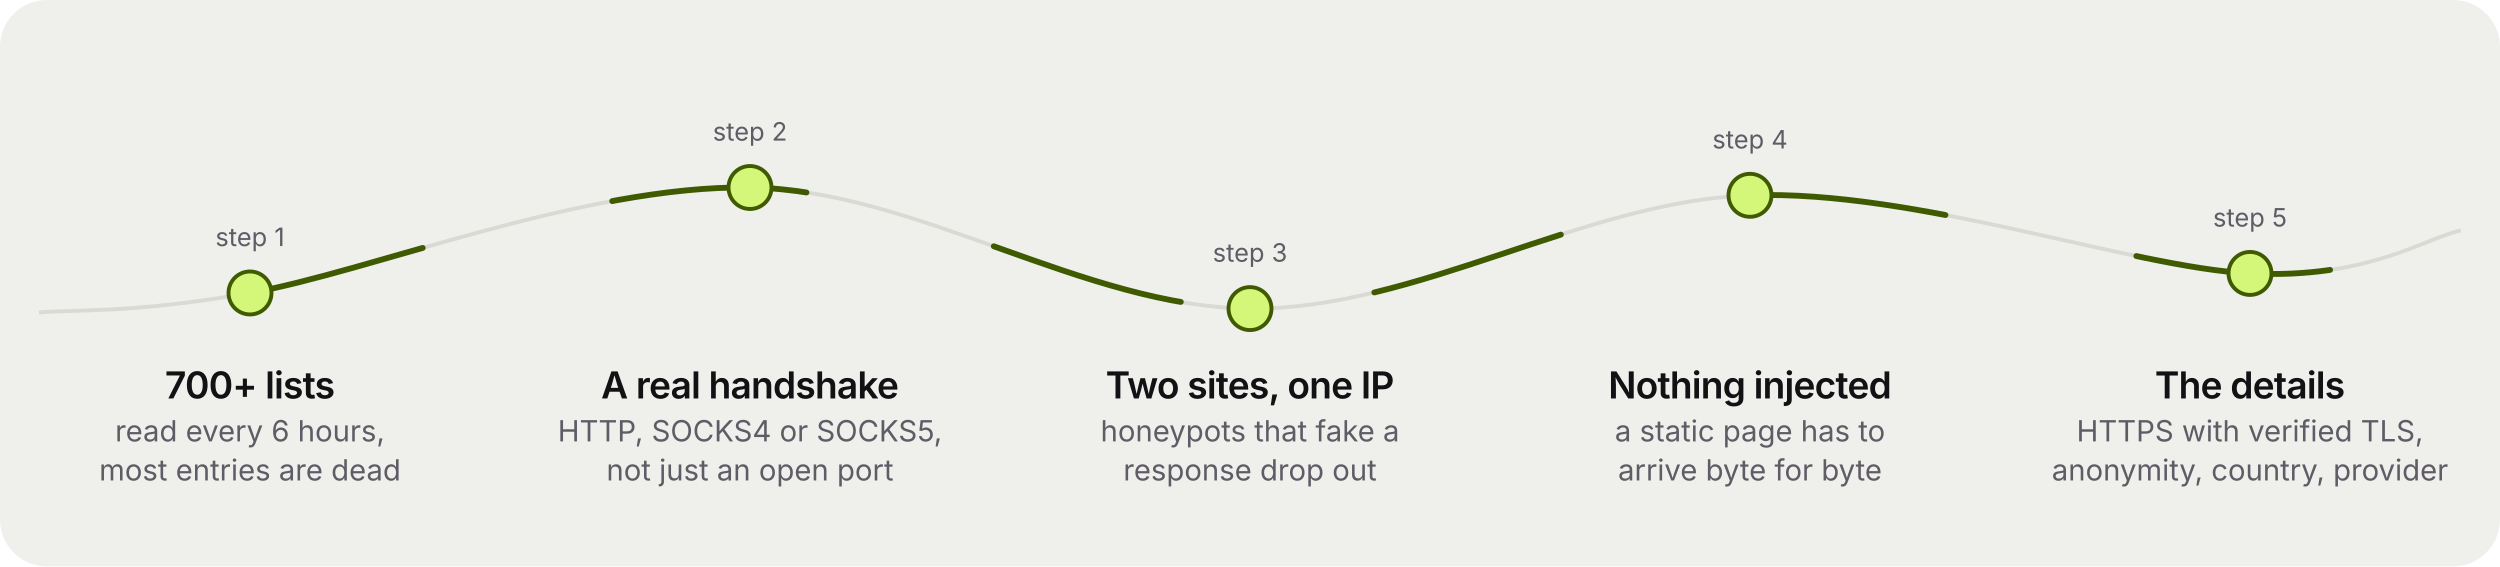
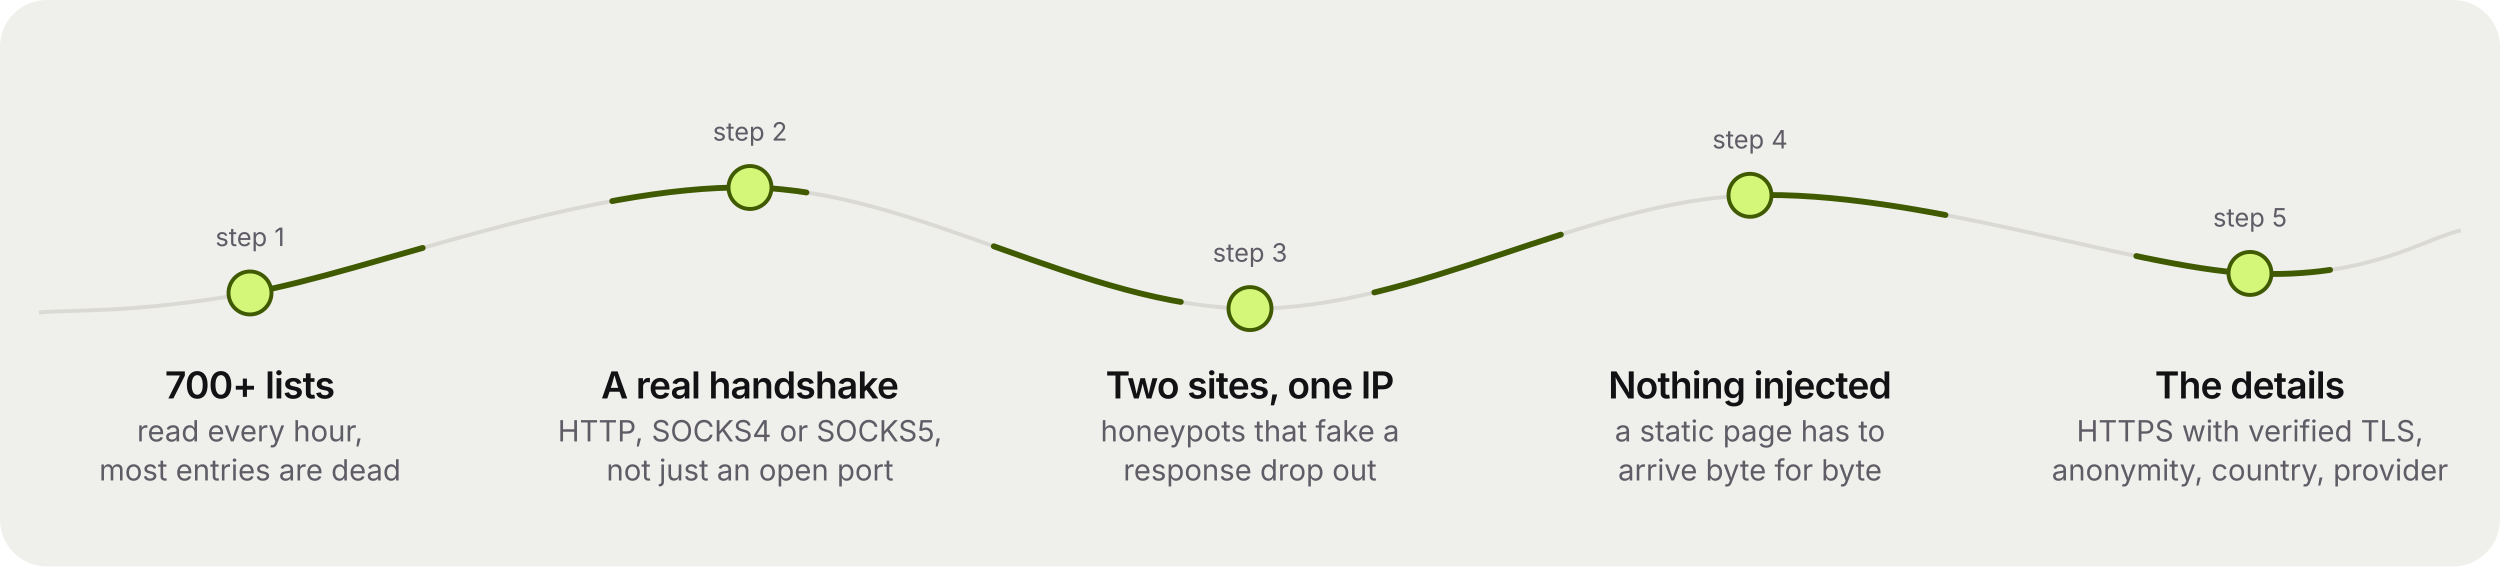
<svg xmlns="http://www.w3.org/2000/svg" viewBox="0 0 1280 290" width="1280" height="290" role="img" aria-label="Every proxy passed five checks: 700+ lists, a real handshake, two sites with one IP, nothing injected, and the details.">
  <style>
    .route { stroke-dasharray: 100; stroke-dashoffset: 100; animation: draw 1.8s cubic-bezier(.16,1,.3,1) .1s forwards; }
    .gate { animation: fade .6s cubic-bezier(.16,1,.3,1) both; }
    @keyframes fade { from { opacity: 0; transform: translateY(6px); } to { opacity: 1; transform: none; } }
    @keyframes draw { to { stroke-dashoffset: 0; } }
    @media (prefers-reduced-motion: reduce) { .gate { animation: none; } .route { animation: none; stroke-dashoffset: 0; } }
  </style>
  <defs>
    <clipPath id="frame">
      <rect width="1280" height="290" rx="24" />
    </clipPath>
  </defs>
  <g clip-path="url(#frame)">
    <rect width="1280" height="290" fill="#EFEFEC" />
  </g>
  <path d="M20 160 C 38.0 158.3 67.3 160.7 128 150 C 188.7 139.3 298.7 94.7 384 96 C 469.3 97.3 554.7 157.3 640 158 C 725.3 158.7 810.7 103.0 896 100 C 981.3 97.0 1091.3 137.0 1152 140 C 1212.7 143.0 1242.0 121.7 1260 118" fill="none" stroke="#DAD9D4" stroke-width="2" />
  <path class="route" pathLength="100" d="M20 160 C 38.0 158.3 67.3 160.7 128 150 C 188.7 139.3 298.7 94.7 384 96 C 469.3 97.3 554.7 157.3 640 158 C 725.3 158.7 810.7 103.0 896 100 C 981.3 97.0 1091.3 137.0 1152 140 C 1212.7 143.0 1242.0 121.7 1260 118" fill="none" stroke="#3F5A00" stroke-width="3" stroke-linecap="round" />
  <g class="gate" style="animation-delay:0.3s">
    <circle cx="128" cy="150" r="11" fill="#D4F77A" stroke="#3F5A00" stroke-width="2" />
    <text x="128" y="126" text-anchor="middle" fill="#5F5C66" font-family="'Geist', 'Inter', -apple-system, BlinkMacSystemFont, 'Segoe UI', Helvetica, Arial, sans-serif" font-size="13">step 1</text>
    <text x="128" y="204" text-anchor="middle" fill="#121113" font-family="'Geist', 'Inter', -apple-system, BlinkMacSystemFont, 'Segoe UI', Helvetica, Arial, sans-serif" font-size="19" font-weight="600" letter-spacing="-0.4">700+ lists</text>
-     <text x="128" y="226" text-anchor="middle" fill="#5F5C66" font-family="'Geist', 'Inter', -apple-system, BlinkMacSystemFont, 'Segoe UI', Helvetica, Arial, sans-serif" font-size="15">read every 6 hours,</text>
+     <text x="128" y="226" text-anchor="middle" fill="#5F5C66" font-family="'Geist', 'Inter', -apple-system, BlinkMacSystemFont, 'Segoe UI', Helvetica, Arial, sans-serif" font-size="15">read every hour,</text>
    <text x="128" y="246" text-anchor="middle" fill="#5F5C66" font-family="'Geist', 'Inter', -apple-system, BlinkMacSystemFont, 'Segoe UI', Helvetica, Arial, sans-serif" font-size="15">most entries are dead</text>
  </g>
  <g class="gate" style="animation-delay:0.5s">
    <circle cx="384" cy="96" r="11" fill="#D4F77A" stroke="#3F5A00" stroke-width="2" />
    <text x="384" y="72" text-anchor="middle" fill="#5F5C66" font-family="'Geist', 'Inter', -apple-system, BlinkMacSystemFont, 'Segoe UI', Helvetica, Arial, sans-serif" font-size="13">step 2</text>
    <text x="384" y="204" text-anchor="middle" fill="#121113" font-family="'Geist', 'Inter', -apple-system, BlinkMacSystemFont, 'Segoe UI', Helvetica, Arial, sans-serif" font-size="19" font-weight="600" letter-spacing="-0.4">A real handshake</text>
    <text x="384" y="226" text-anchor="middle" fill="#5F5C66" font-family="'Geist', 'Inter', -apple-system, BlinkMacSystemFont, 'Segoe UI', Helvetica, Arial, sans-serif" font-size="15">HTTP, SOCKS4 or SOCKS5,</text>
    <text x="384" y="246" text-anchor="middle" fill="#5F5C66" font-family="'Geist', 'Inter', -apple-system, BlinkMacSystemFont, 'Segoe UI', Helvetica, Arial, sans-serif" font-size="15">not just an open port</text>
  </g>
  <g class="gate" style="animation-delay:0.7s">
    <circle cx="640" cy="158" r="11" fill="#D4F77A" stroke="#3F5A00" stroke-width="2" />
    <text x="640" y="134" text-anchor="middle" fill="#5F5C66" font-family="'Geist', 'Inter', -apple-system, BlinkMacSystemFont, 'Segoe UI', Helvetica, Arial, sans-serif" font-size="13">step 3</text>
    <text x="640" y="204" text-anchor="middle" fill="#121113" font-family="'Geist', 'Inter', -apple-system, BlinkMacSystemFont, 'Segoe UI', Helvetica, Arial, sans-serif" font-size="19" font-weight="600" letter-spacing="-0.4">Two sites, one IP</text>
    <text x="640" y="226" text-anchor="middle" fill="#5F5C66" font-family="'Geist', 'Inter', -apple-system, BlinkMacSystemFont, 'Segoe UI', Helvetica, Arial, sans-serif" font-size="15">honeypots that fake a</text>
    <text x="640" y="246" text-anchor="middle" fill="#5F5C66" font-family="'Geist', 'Inter', -apple-system, BlinkMacSystemFont, 'Segoe UI', Helvetica, Arial, sans-serif" font-size="15">response drop out</text>
  </g>
  <g class="gate" style="animation-delay:0.9s">
    <circle cx="896" cy="100" r="11" fill="#D4F77A" stroke="#3F5A00" stroke-width="2" />
    <text x="896" y="76" text-anchor="middle" fill="#5F5C66" font-family="'Geist', 'Inter', -apple-system, BlinkMacSystemFont, 'Segoe UI', Helvetica, Arial, sans-serif" font-size="13">step 4</text>
    <text x="896" y="204" text-anchor="middle" fill="#121113" font-family="'Geist', 'Inter', -apple-system, BlinkMacSystemFont, 'Segoe UI', Helvetica, Arial, sans-serif" font-size="19" font-weight="600" letter-spacing="-0.4">Nothing injected</text>
    <text x="896" y="226" text-anchor="middle" fill="#5F5C66" font-family="'Geist', 'Inter', -apple-system, BlinkMacSystemFont, 'Segoe UI', Helvetica, Arial, sans-serif" font-size="15">a static page has to</text>
    <text x="896" y="246" text-anchor="middle" fill="#5F5C66" font-family="'Geist', 'Inter', -apple-system, BlinkMacSystemFont, 'Segoe UI', Helvetica, Arial, sans-serif" font-size="15">arrive byte for byte</text>
  </g>
  <g class="gate" style="animation-delay:1.1s">
    <circle cx="1152" cy="140" r="11" fill="#D4F77A" stroke="#3F5A00" stroke-width="2" />
    <text x="1152" y="116" text-anchor="middle" fill="#5F5C66" font-family="'Geist', 'Inter', -apple-system, BlinkMacSystemFont, 'Segoe UI', Helvetica, Arial, sans-serif" font-size="13">step 5</text>
    <text x="1152" y="204" text-anchor="middle" fill="#121113" font-family="'Geist', 'Inter', -apple-system, BlinkMacSystemFont, 'Segoe UI', Helvetica, Arial, sans-serif" font-size="19" font-weight="600" letter-spacing="-0.4">The details</text>
    <text x="1152" y="226" text-anchor="middle" fill="#5F5C66" font-family="'Geist', 'Inter', -apple-system, BlinkMacSystemFont, 'Segoe UI', Helvetica, Arial, sans-serif" font-size="15">HTTPS with verified TLS,</text>
    <text x="1152" y="246" text-anchor="middle" fill="#5F5C66" font-family="'Geist', 'Inter', -apple-system, BlinkMacSystemFont, 'Segoe UI', Helvetica, Arial, sans-serif" font-size="15">anonymity, country, provider</text>
  </g>
</svg>
